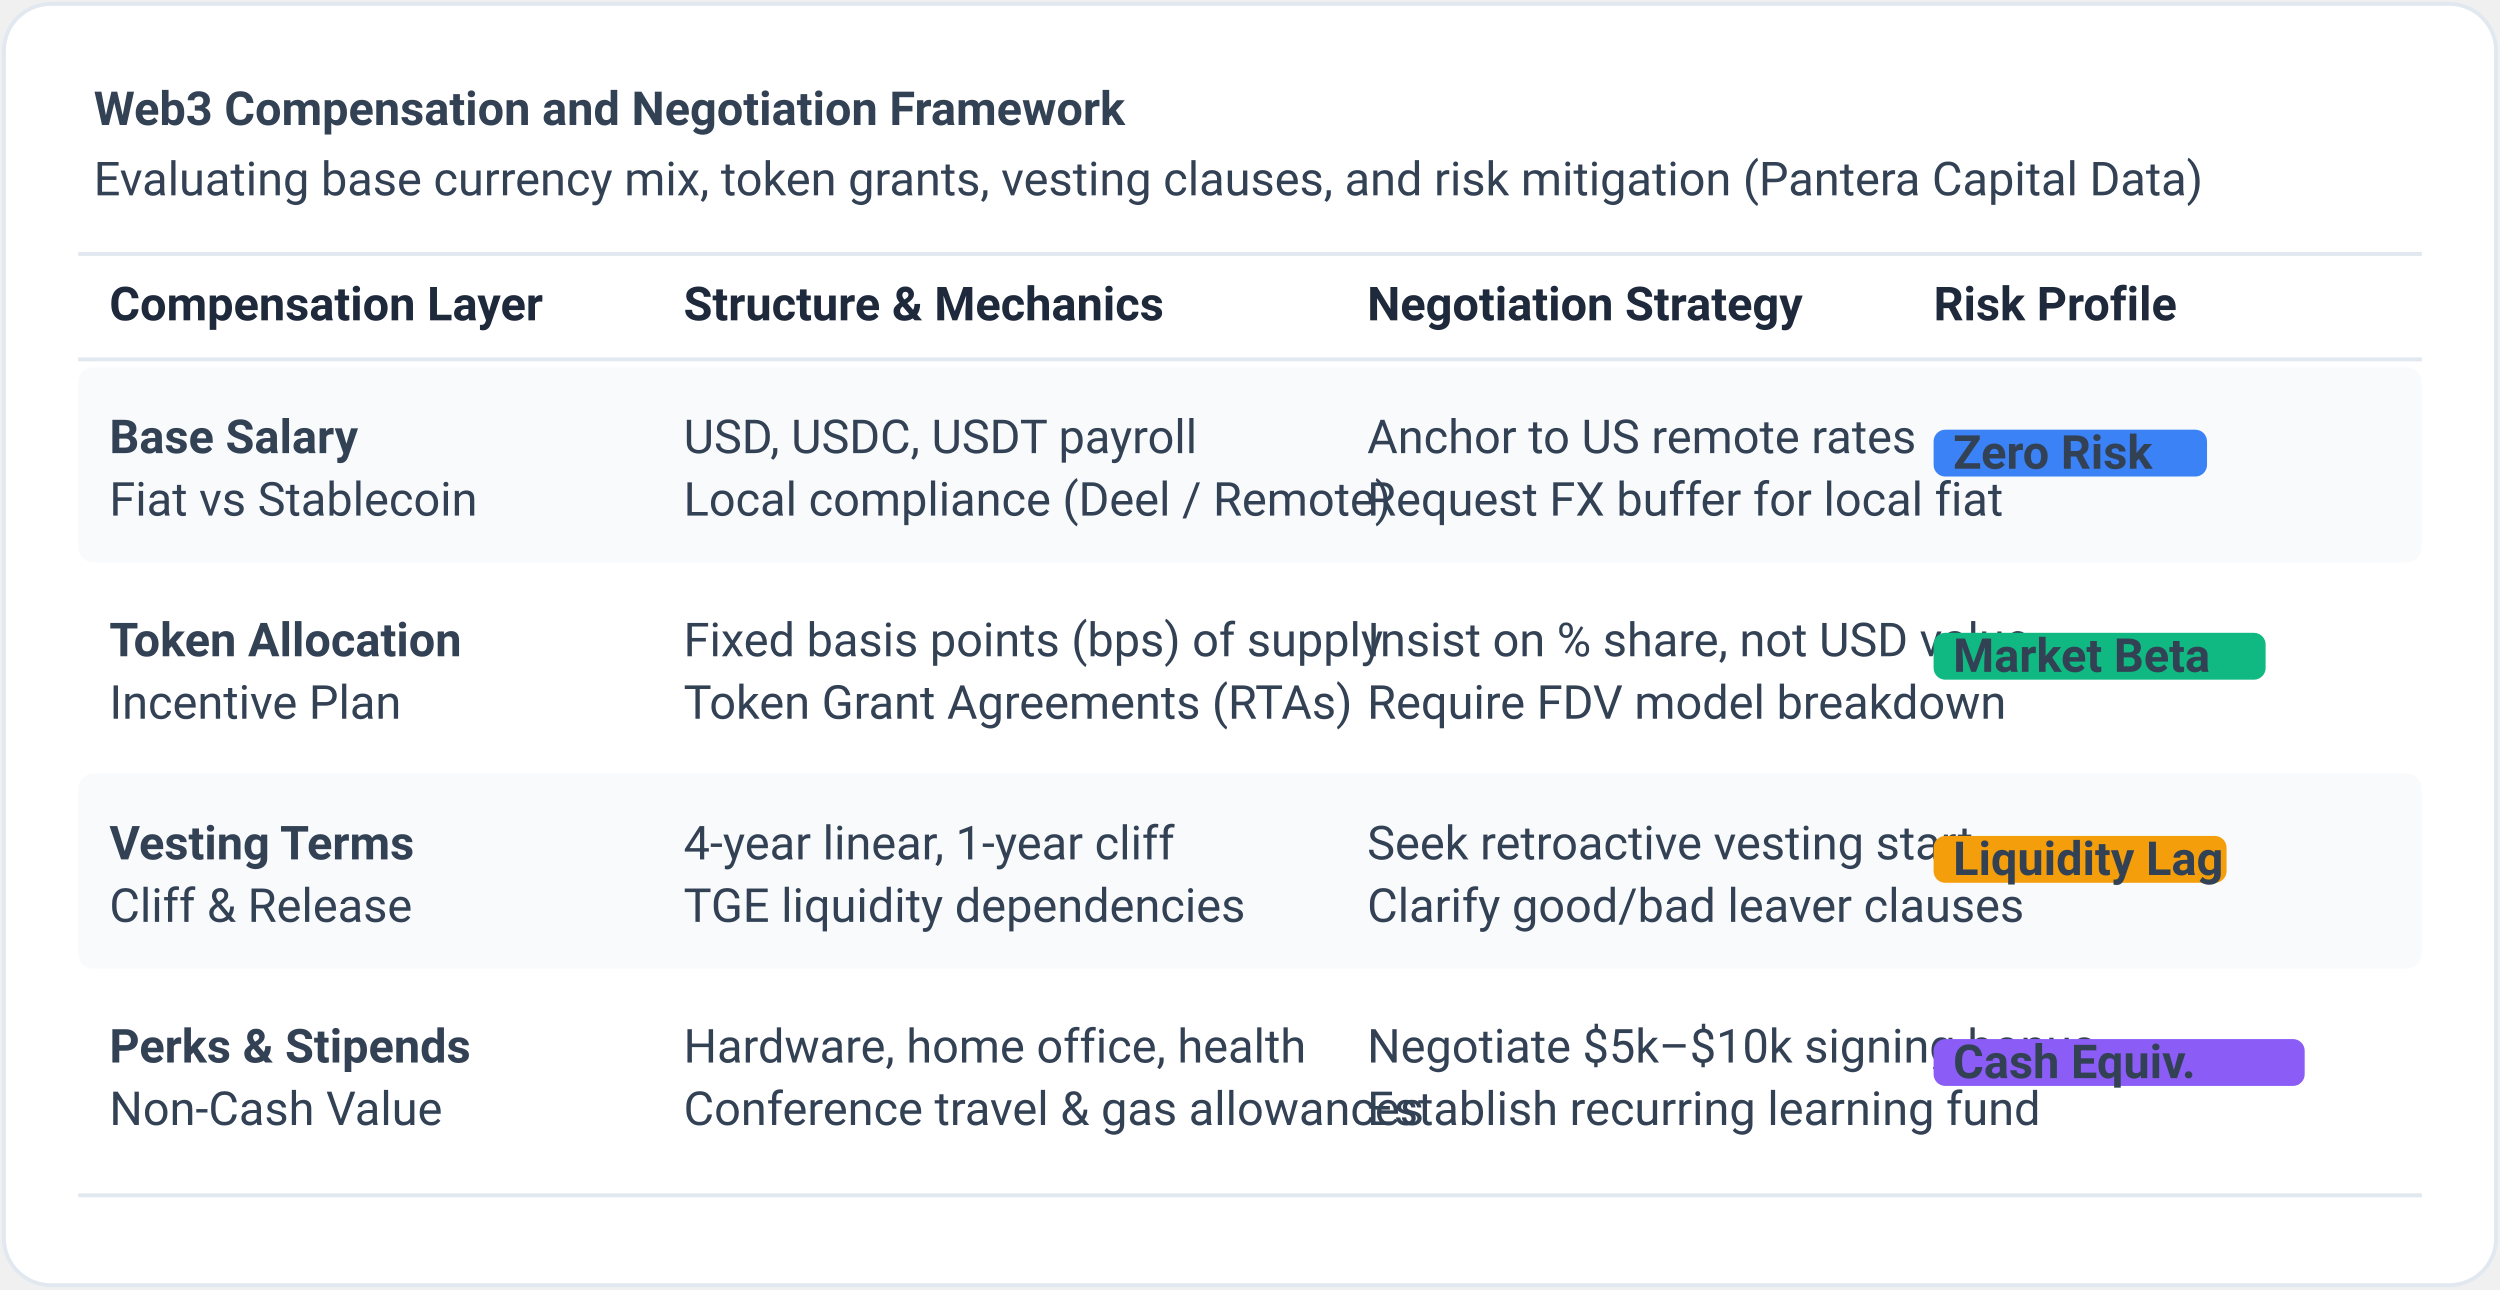
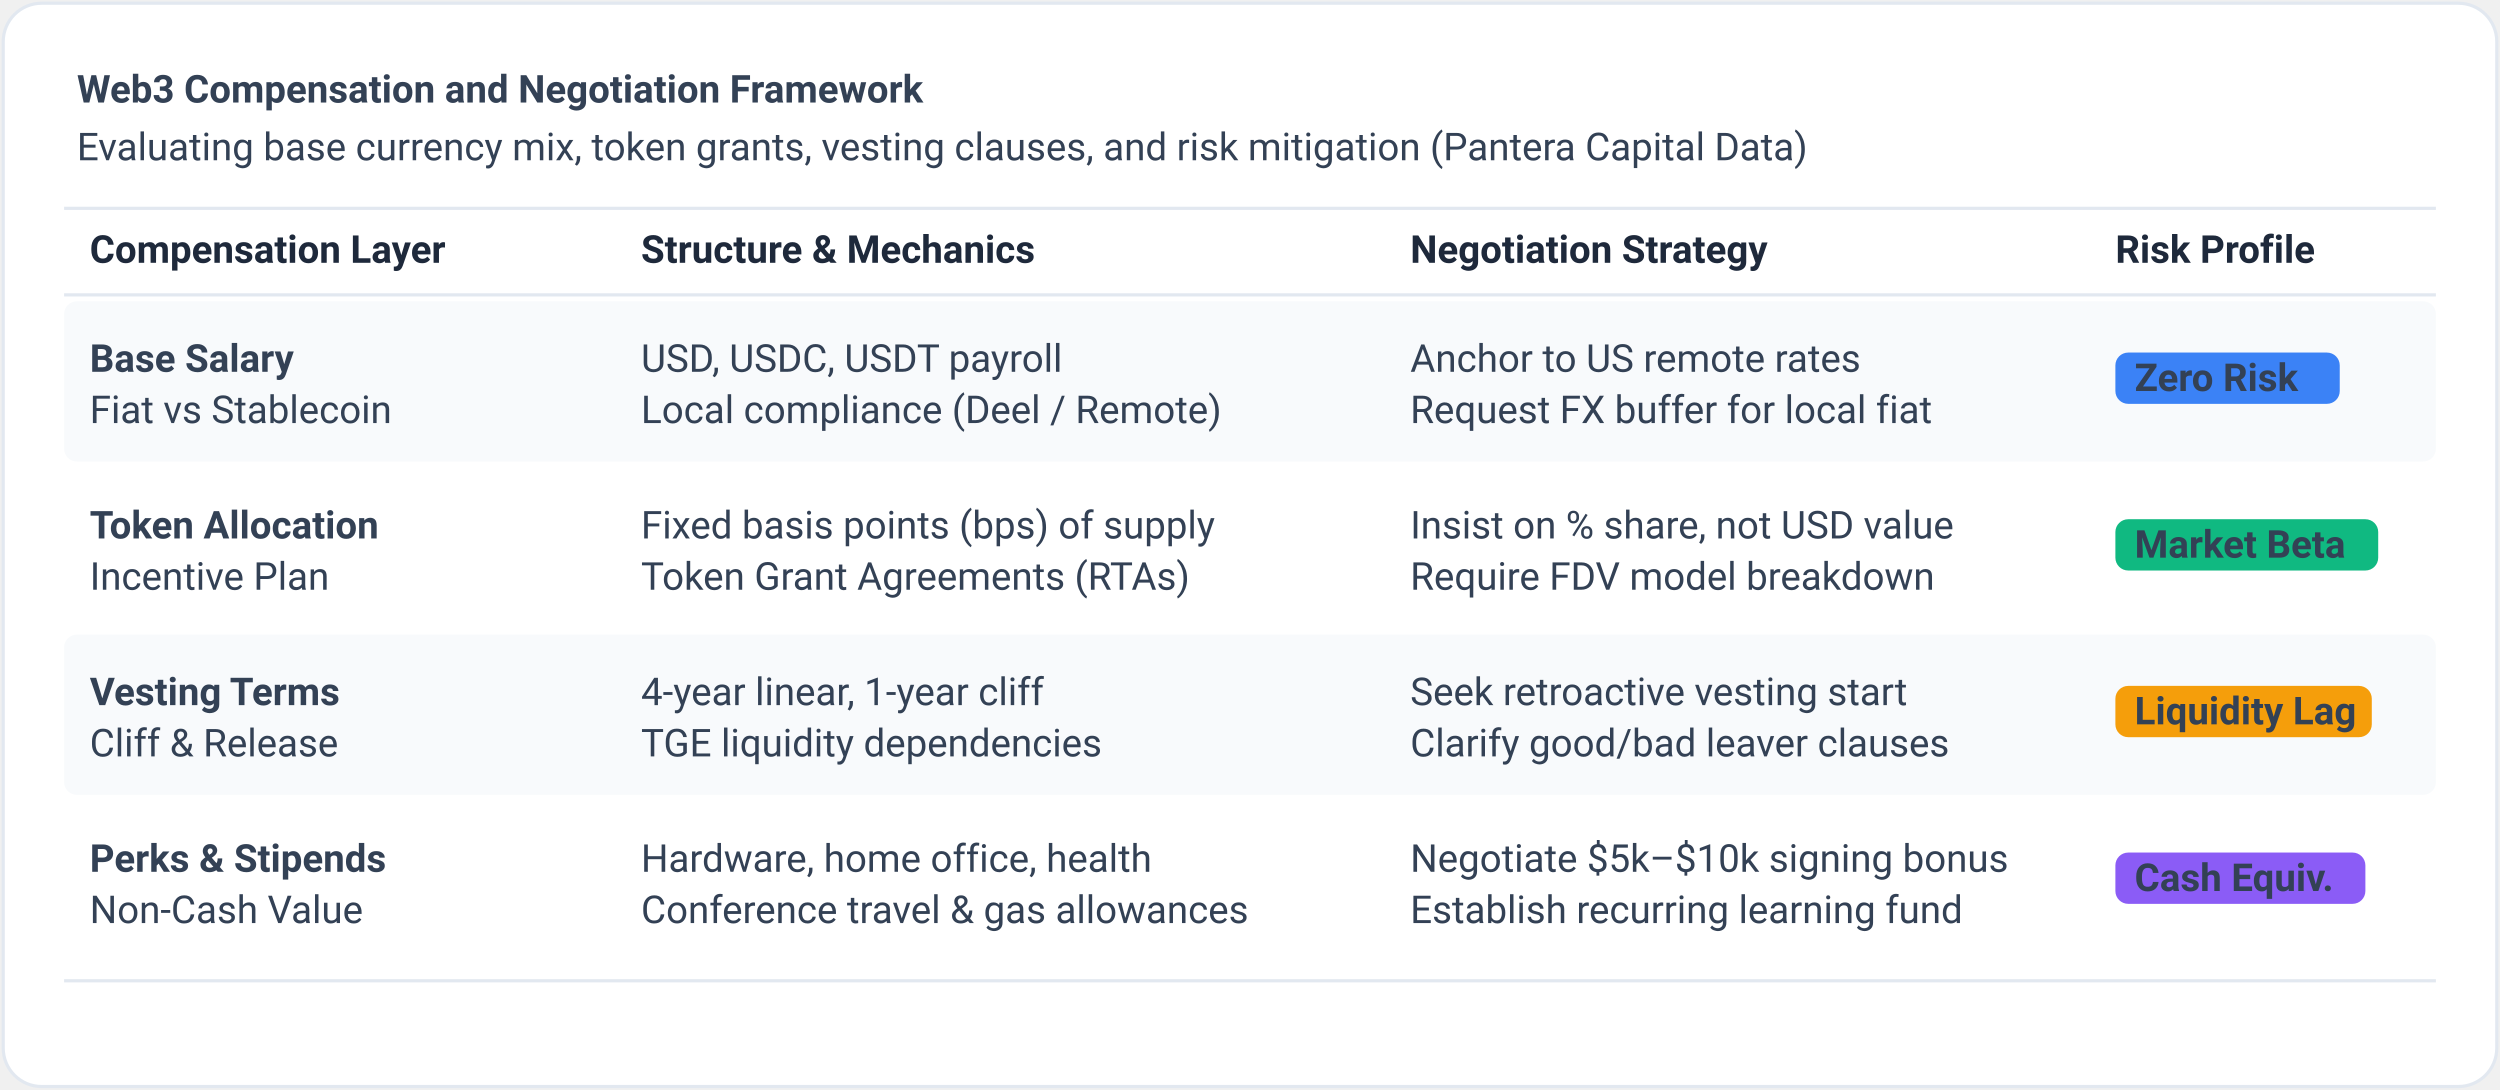
- <svg xmlns="http://www.w3.org/2000/svg" viewBox="0 0 640 330" role="img" aria-labelledby="snf-title snf-desc">
+ <svg xmlns="http://www.w3.org/2000/svg" viewBox="0 0 780 340" role="img" aria-labelledby="snf-title snf-desc">
  <style>
text{font-family:-apple-system,BlinkMacSystemFont,"Segoe UI",Roboto,Helvetica,Arial,sans-serif;font-size:12px;fill:#334155}
.header{font-weight:700;fill:#1e293b;font-size:12px}
.row-bg{fill:#f8fafc}.card{fill:#ffffff;stroke:#e2e8f0}.grid{stroke:#e2e8f0}
.tag1{fill:#3b82f6}.tag2{fill:#10b981}.tag3{fill:#f59e0b}.tag4{fill:#8b5cf6}
@media (prefers-color-scheme:dark){
text{fill:#cbd5e1}.header{fill:#f1f5f9}.row-bg{fill:#1e293b}.card{fill:#0f172a;stroke:#1e293b}.grid{stroke:#334155}
}
</style>
-   <rect class="card" x="1" y="1" width="638" height="328" rx="12" />
+   <rect class="card" x="1" y="1" width="778" height="338" rx="12" />
  <text x="24" y="32" font-weight="700" font-size="15">Web3 Compensation and Negotiation Framework</text>
  <text x="24" y="50" font-size="11" fill="#64748b">Evaluating base currency mix, token grants, vesting clauses, and risk mitigation (Pantera Capital Data)</text>
-   <line class="grid" x1="20" y1="65" x2="620" y2="65" />
+   <line class="grid" x1="20" y1="65" x2="760" y2="65" />
  <text x="28" y="82" class="header">Compensation Layer</text>
-   <text x="175" y="82" class="header">Structure &amp; Mechanics</text>
-   <text x="350" y="82" class="header">Negotiation Strategy</text>
-   <text x="495" y="82" class="header">Risk Profile</text>
-   <line class="grid" x1="20" y1="92" x2="620" y2="92" />
-   <rect class="row-bg" x="20" y="94" width="600" height="50" rx="4" />
+   <text x="200" y="82" class="header">Structure &amp; Mechanics</text>
+   <text x="440" y="82" class="header">Negotiation Strategy</text>
+   <text x="660" y="82" class="header">Risk Profile</text>
+   <line class="grid" x1="20" y1="92" x2="760" y2="92" />
+   <rect class="row-bg" x="20" y="94" width="740" height="50" rx="4" />
  <text x="28" y="116" font-weight="600">Base Salary</text>
  <text x="28" y="132" font-size="10" fill="#64748b">Fiat vs Stablecoin</text>
-   <text x="175" y="116">USD, USDC, USDT payroll</text>
-   <text x="175" y="132" font-size="10" fill="#64748b">Local compliance (Deel / Remote)</text>
-   <text x="350" y="116">Anchor to US remote rates</text>
-   <text x="350" y="132" font-size="10" fill="#64748b">Request FX buffer for local fiat</text>
-   <rect class="tag1" x="495" y="110" width="70" height="12" rx="3" />
-   <text x="500" y="120" font-size="10" fill="#ffffff" font-weight="700">Zero Risk</text>
+   <text x="200" y="116">USD, USDC, USDT payroll</text>
+   <text x="200" y="132" font-size="10" fill="#64748b">Local compliance (Deel / Remote)</text>
+   <text x="440" y="116">Anchor to US remote rates</text>
+   <text x="440" y="132" font-size="10" fill="#64748b">Request FX buffer for local fiat</text>
+   <rect class="tag1" x="660" y="110" width="70" height="16" rx="4" />
+   <text x="666" y="122" font-size="10" fill="#ffffff" font-weight="700">Zero Risk</text>
  <text x="28" y="168" font-weight="600">Token Allocation</text>
  <text x="28" y="184" font-size="10" fill="#64748b">Incentive Plan</text>
-   <text x="175" y="168">Fixed basis points (bps) of supply</text>
-   <text x="175" y="184" font-size="10" fill="#64748b">Token Grant Agreements (RTAs)</text>
-   <text x="350" y="168">Insist on % share, not USD value</text>
-   <text x="350" y="184" font-size="10" fill="#64748b">Require FDV model breakdown</text>
-   <rect class="tag2" x="495" y="162" width="85" height="12" rx="3" />
-   <text x="500" y="172" font-size="10" fill="#ffffff" font-weight="700">Market Beta</text>
-   <rect class="row-bg" x="20" y="198" width="600" height="50" rx="4" />
+   <text x="200" y="168">Fixed basis points (bps) of supply</text>
+   <text x="200" y="184" font-size="10" fill="#64748b">Token Grant Agreements (RTAs)</text>
+   <text x="440" y="168">Insist on % share, not USD value</text>
+   <text x="440" y="184" font-size="10" fill="#64748b">Require FDV model breakdown</text>
+   <rect class="tag2" x="660" y="162" width="82" height="16" rx="4" />
+   <text x="666" y="174" font-size="10" fill="#ffffff" font-weight="700">Market Beta</text>
+   <rect class="row-bg" x="20" y="198" width="740" height="50" rx="4" />
  <text x="28" y="220" font-weight="600">Vesting Terms</text>
  <text x="28" y="236" font-size="10" fill="#64748b">Cliff &amp; Release</text>
-   <text x="175" y="220">4-year linear, 1-year cliff</text>
-   <text x="175" y="236" font-size="10" fill="#64748b">TGE liquidity dependencies</text>
-   <text x="350" y="220">Seek retroactive vesting start</text>
-   <text x="350" y="236" font-size="10" fill="#64748b">Clarify good/bad leaver clauses</text>
-   <rect class="tag3" x="495" y="214" width="75" height="12" rx="3" />
-   <text x="500" y="224" font-size="10" fill="#ffffff" font-weight="700">Liquidity Lag</text>
+   <text x="200" y="220">4-year linear, 1-year cliff</text>
+   <text x="200" y="236" font-size="10" fill="#64748b">TGE liquidity dependencies</text>
+   <text x="440" y="220">Seek retroactive vesting start</text>
+   <text x="440" y="236" font-size="10" fill="#64748b">Clarify good/bad leaver clauses</text>
+   <rect class="tag3" x="660" y="214" width="80" height="16" rx="4" />
+   <text x="666" y="226" font-size="10" fill="#ffffff" font-weight="700">Liquidity Lag</text>
  <text x="28" y="272" font-weight="600">Perks &amp; Stipends</text>
  <text x="28" y="288" font-size="10" fill="#64748b">Non-Cash Value</text>
-   <text x="175" y="272">Hardware, home office, health</text>
-   <text x="175" y="288" font-size="10" fill="#64748b">Conference travel &amp; gas allowances</text>
-   <text x="350" y="272">Negotiate $5k–$10k signing bonus</text>
-   <text x="350" y="288" font-size="10" fill="#64748b">Establish recurring learning fund</text>
-   <rect class="tag4" x="495" y="266" width="95" height="12" rx="3" />
-   <text x="500" y="276" font-size="10" fill="#ffffff" font-weight="700">Cash Equiv.</text>
-   <line class="grid" x1="20" y1="306" x2="620" y2="306" />
+   <text x="200" y="272">Hardware, home office, health</text>
+   <text x="200" y="288" font-size="10" fill="#64748b">Conference travel &amp; gas allowances</text>
+   <text x="440" y="272">Negotiate $5k–$10k signing bonus</text>
+   <text x="440" y="288" font-size="10" fill="#64748b">Establish recurring learning fund</text>
+   <rect class="tag4" x="660" y="266" width="78" height="16" rx="4" />
+   <text x="666" y="278" font-size="10" fill="#ffffff" font-weight="700">Cash Equiv.</text>
+   <line class="grid" x1="20" y1="306" x2="760" y2="306" />
</svg>
